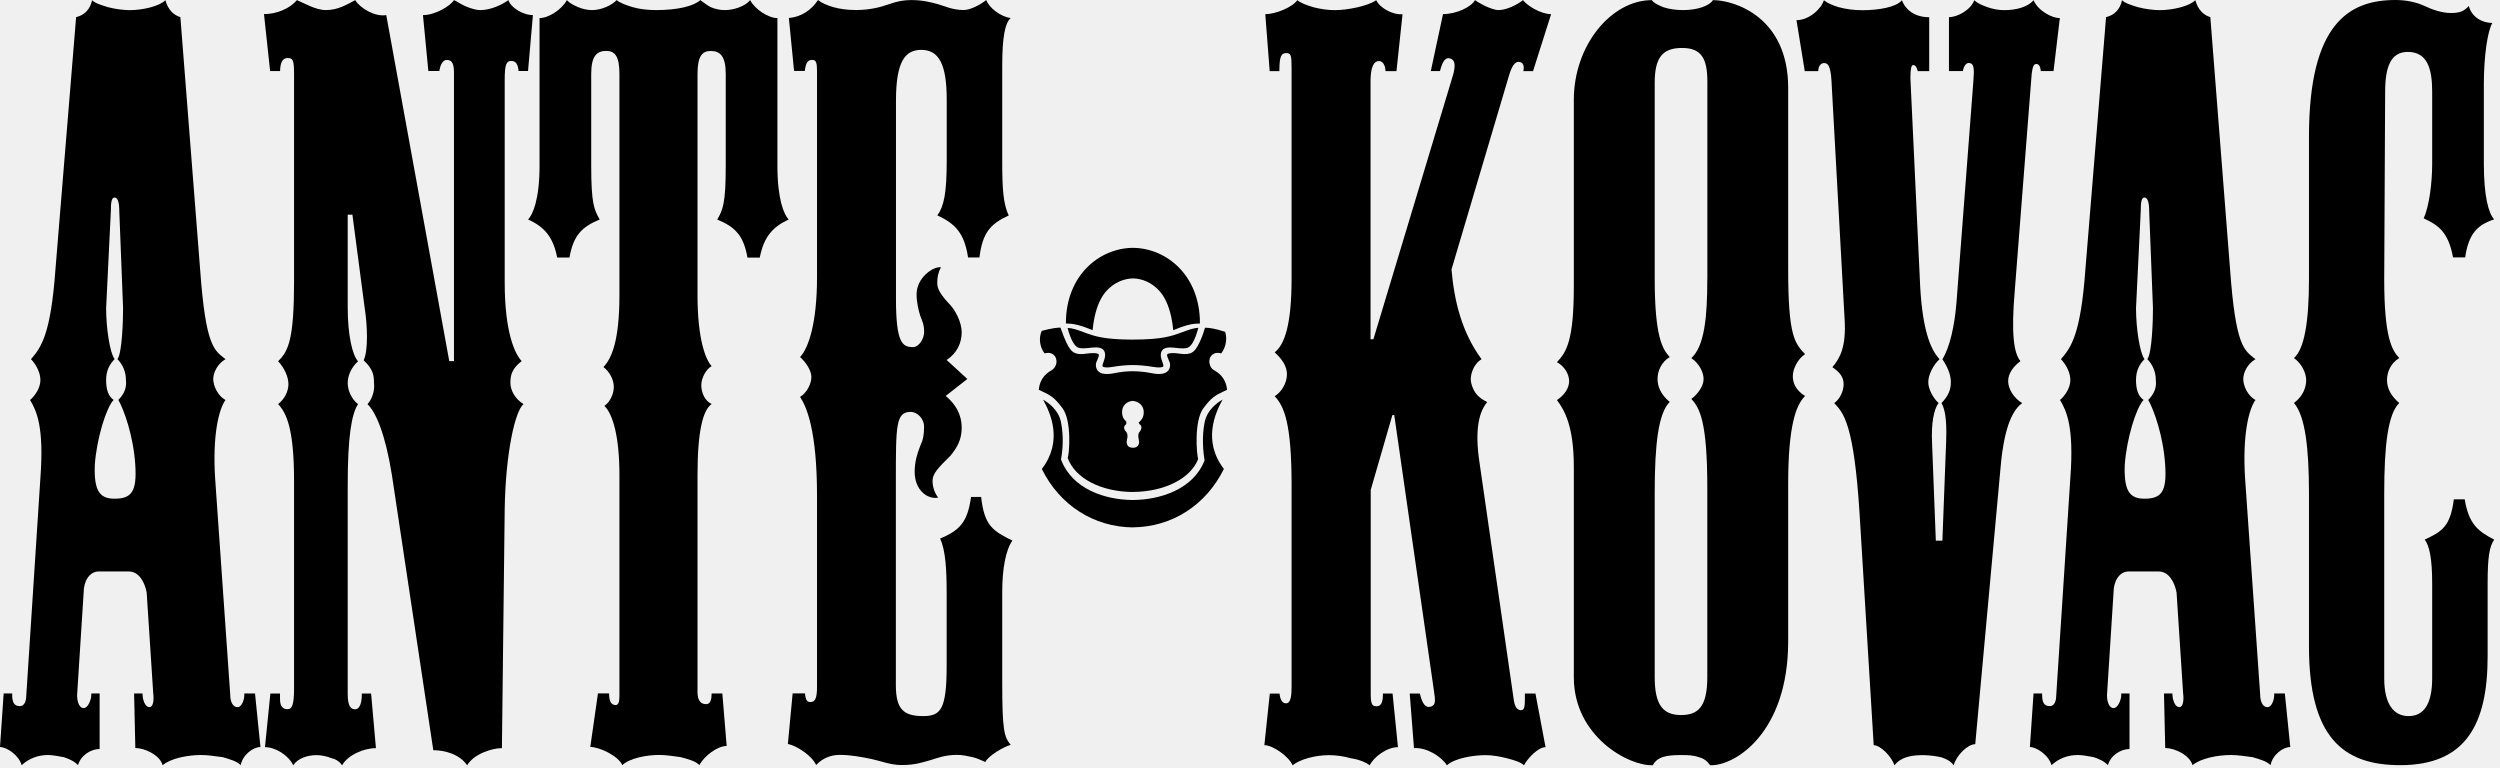
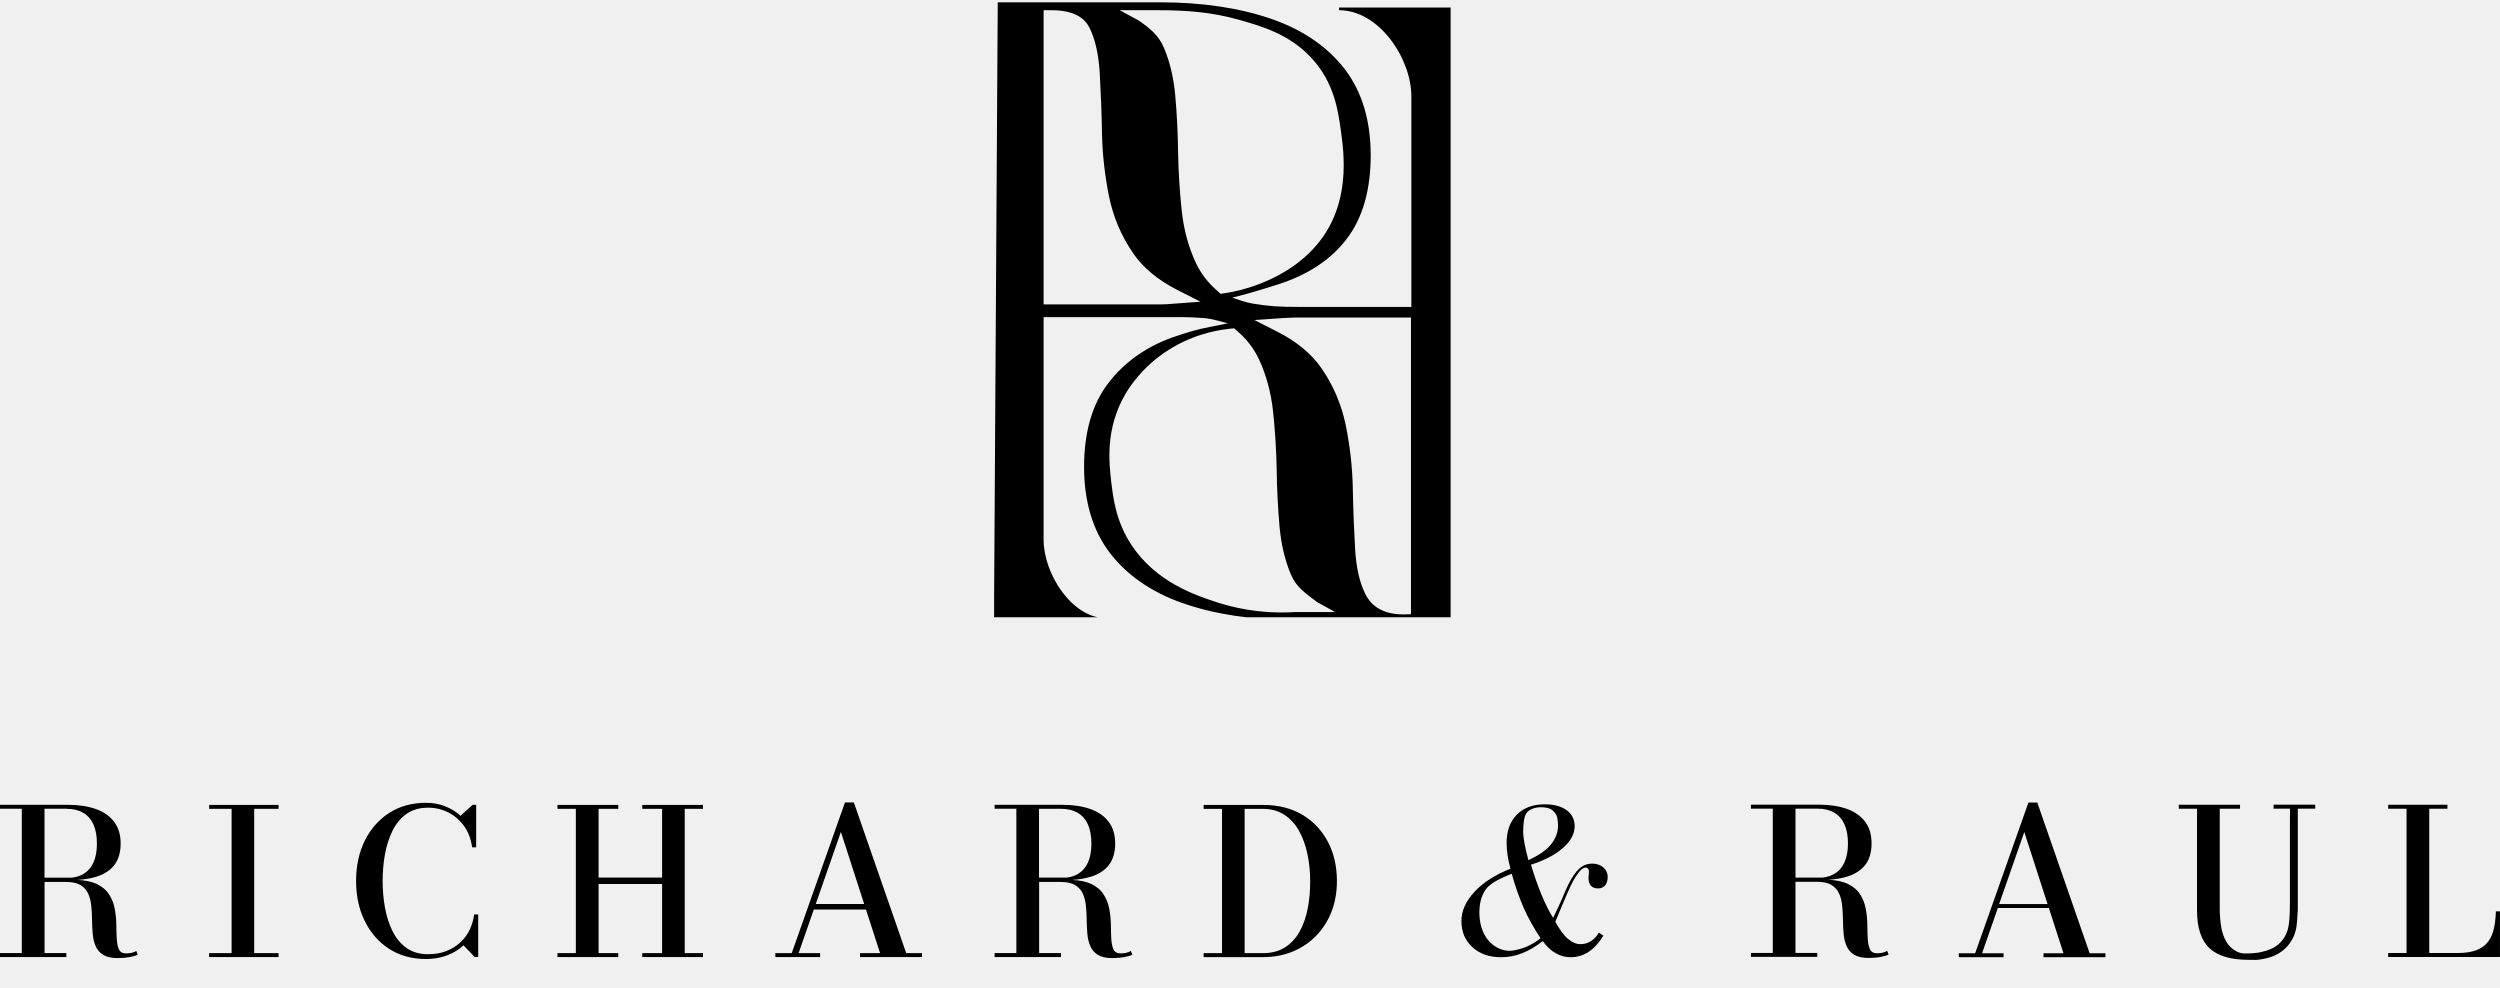
- <svg xmlns="http://www.w3.org/2000/svg" width="404" height="124" viewBox="0 0 404 124" fill="none">
-   <path d="M187.26 59.38C187.02 59.38 186.72 59.35 186.36 59.29C185.18 59.1 184.1 59 183.05 58.99C182 59 180.97 59.09 179.79 59.29C179.42 59.35 179.13 59.38 178.89 59.38C178.43 59.38 178.22 59.28 178.17 59.19C178.11 59.08 178.25 58.7 178.34 58.45C178.44 58.16 178.55 57.86 178.58 57.58C178.62 57.13 178.53 56.78 178.31 56.54C177.99 56.18 177.46 56.14 177.08 56.14C176.76 56.14 176.4 56.18 176.04 56.22L175.63 56.26C175.41 56.28 175.18 56.29 174.98 56.29C174.65 56.29 174.4 56.25 174.21 56.17C173.85 56.02 173.5 55.58 173.17 54.87C172.85 54.18 172.63 53.41 172.52 52.99C173.39 53.04 174.17 53.33 175.06 53.66C175.52 53.83 176.01 54.01 176.53 54.17C177.46 54.46 178.61 54.66 179.97 54.77C180.88 54.84 181.93 54.88 183 54.88C184.2 54.88 185.27 54.84 186.19 54.77C187.54 54.66 188.7 54.46 189.63 54.17C190.15 54.01 190.64 53.83 191.11 53.66C192.06 53.31 192.89 53 193.65 52.98C193.54 53.4 193.32 54.18 193 54.88C192.67 55.59 192.32 56.03 191.96 56.18C191.77 56.26 191.52 56.3 191.19 56.3C190.98 56.3 190.76 56.29 190.54 56.27L190.13 56.23C189.77 56.19 189.41 56.15 189.09 56.15C188.72 56.15 188.19 56.19 187.86 56.55C187.64 56.79 187.55 57.14 187.59 57.59C187.62 57.88 187.72 58.17 187.83 58.46C187.92 58.71 188.05 59.09 188 59.2C187.94 59.28 187.72 59.38 187.26 59.38Z" fill="black" />
-   <path d="M176.56 53.36C176.65 52.62 176.74 51.91 176.87 51.29C177.3 49.29 177.99 47.89 178.84 46.97C180.02 45.69 181.55 45.03 183.08 44.99C184.61 45.02 186.14 45.68 187.32 46.97C188.17 47.89 188.86 49.29 189.29 51.29C189.42 51.91 189.52 52.62 189.6 53.36C193.22 51.8 193.91 52.53 193.91 52.19C193.9 44.47 188.49 40.11 183.11 40.05H183.08H183.05C177.67 40.11 172.26 44.48 172.25 52.19C172.25 52.53 172.93 51.8 176.56 53.36Z" fill="black" />
-   <path d="M183.08 85.23C176.73 85.16 171.25 81.64 168.36 75.79C171.84 71.25 169.74 66.71 168.56 64.58C169.57 65.17 171.06 66.32 171.44 68.16C171.71 69.46 171.94 71.58 171.46 74.26C173.28 79.08 178.63 80.77 183.04 80.8C187.46 80.78 192.84 79.09 194.66 74.4C194.2 71.58 194.42 69.46 194.69 68.15C195.08 66.31 196.56 65.16 197.57 64.57C196.4 66.71 194.3 71.24 197.78 75.78C194.89 81.63 189.42 85.15 183.1 85.22H183.08V85.23Z" fill="black" />
-   <path d="M183.08 79.51C177.89 79.46 173.76 77.31 172.54 74.02C172.79 73.41 173.24 68.04 171.7 65.97C170.36 64.17 169.73 63.87 168.33 63.21L167.87 62.99C168.07 60.91 169.37 60.16 169.93 59.84C170.49 59.49 170.76 58.89 170.73 58.32C170.7 57.79 170.43 57.37 169.96 57.14C169.79 57.06 169.6 57.02 169.4 57.02C169.18 57.02 168.96 57.07 168.81 57.11C168.02 56.1 167.82 54.63 168.34 53.47C169.96 53.03 170.92 52.94 171.34 52.94C171.34 52.93 171.35 52.93 171.35 52.93C171.42 52.93 171.71 54.05 172.31 55.32C172.75 56.24 173.13 56.82 173.79 57.08C174.04 57.18 174.32 57.22 174.67 57.22C174.92 57.22 175.19 57.2 175.48 57.16C175.94 57.09 176.33 57.06 176.65 57.06C177.26 57.06 177.45 57.17 177.5 57.21C177.67 57.34 177.54 57.68 177.34 58.13C177.21 58.42 177.09 58.69 177.09 58.94C177.09 59.49 177.29 59.9 177.67 60.15C177.97 60.35 178.36 60.44 178.87 60.44C179.39 60.44 179.93 60.34 180.32 60.26C181.23 60.08 182.16 59.99 183.06 59.99C184.01 60 184.93 60.09 185.85 60.26C186.24 60.34 186.78 60.44 187.3 60.44C188.86 60.44 189.09 59.5 189.09 58.94C189.09 58.69 188.97 58.42 188.84 58.13C188.64 57.67 188.51 57.34 188.68 57.21C188.72 57.18 188.91 57.06 189.53 57.06C189.85 57.06 190.24 57.09 190.7 57.16C190.98 57.2 191.25 57.22 191.5 57.22C191.85 57.22 192.14 57.17 192.38 57.08C193.04 56.82 193.43 56.21 193.85 55.32C194.34 54.29 194.62 53.35 194.73 52.96C195.38 52.96 196.33 53.08 197.98 53.62C198.34 54.64 198.14 56.1 197.35 57.11C197.14 57.05 196.94 57.02 196.76 57.02C196.55 57.02 196.36 57.06 196.2 57.14C195.74 57.37 195.46 57.78 195.43 58.31C195.4 58.88 195.66 59.48 196.06 59.74C196.78 60.16 198.09 60.91 198.29 62.99L197.83 63.21C196.44 63.87 195.8 64.17 194.47 65.97C192.93 68.03 193.38 73.41 193.62 74.19C192.4 77.3 188.27 79.45 183.11 79.5H183.08V79.51ZM183.02 64.78C181.98 64.89 181.3 65.63 181.33 66.63C181.35 67.52 181.7 67.84 182.01 68.12V68.53C181.84 68.67 181.42 69.01 181.82 69.58C182.09 69.89 182.16 69.98 182.2 70.36C182.22 70.55 182.18 70.76 182.14 70.95C182.08 71.21 182.03 71.47 182.11 71.73C182.2 72.01 182.36 72.3 182.93 72.35H183.22C183.79 72.29 183.95 72 184.04 71.73C184.12 71.47 184.06 71.21 184.01 70.96C183.97 70.76 183.93 70.56 183.95 70.36C183.99 69.98 184.06 69.89 184.18 69.77C184.73 69.02 184.31 68.68 184.18 68.57L184 68.31C184.45 67.86 184.8 67.54 184.83 66.64C184.85 65.65 184.13 64.89 183.08 64.79H183.05L183.02 64.78Z" fill="black" />
-   <path d="M125.63 26.77V2.92C124.11 2.92 121.98 1.47 121.22 0.02C120.46 0.99 118.64 1.63 117.12 1.63C116.36 1.63 115.6 1.47 114.84 1.15C114.23 0.83 113.63 0.34 113.17 0.02C112.11 0.99 109.52 1.63 106.03 1.63C104.66 1.63 103.3 1.47 102.23 1.15C101.17 0.83 100.25 0.5 99.65 0.02C98.89 0.83 97.22 1.63 95.7 1.63C94.94 1.63 94.18 1.47 93.42 1.15C92.66 0.83 92.05 0.5 91.6 0.02C90.84 1.47 88.71 2.92 87.19 2.92V26.77C87.19 32.25 86.1 34.67 85.34 35.47C88.05 36.69 89.41 38.38 90.04 41.62H92.03C92.66 37.99 94.07 36.65 96.91 35.47C96 33.86 95.54 32.89 95.54 26.77V11.94C95.54 9.04 96.45 8.23 97.97 8.23C99.34 8.23 100.1 9.04 100.1 11.94V47.72C100.1 54.97 98.88 57.87 97.52 59.32C98.58 60.13 99.19 61.41 99.19 62.54C99.19 63.67 98.58 64.96 97.67 65.6C99.04 66.89 100.1 70.6 100.1 76.72V112.17C100.1 112.98 100.1 113.94 99.49 113.94C98.88 113.94 98.43 113.46 98.43 112.17V112.05H96.63L95.39 120.71C96.91 120.71 99.95 122.19 100.56 123.64C101.78 122.51 104.51 122 106.49 122C107.55 122 108.92 122.19 109.98 122.35C111.2 122.67 112.41 122.99 113.02 123.64C113.78 122.19 115.91 120.55 117.43 120.55L116.73 112.06H115C114.99 113.01 114.84 113.79 114.09 113.79C113.33 113.79 112.72 113.31 112.72 111.86V76.73C112.72 69.48 113.63 66.25 115 65.29C113.94 64.81 113.33 63.52 113.33 62.23C113.33 61.1 114.09 59.65 115 59.17C114.09 58.2 112.72 54.98 112.72 47.73V11.95C112.72 9.05 113.48 8.24 114.85 8.24C116.37 8.24 117.28 9.05 117.28 11.95V26.78C117.28 32.9 116.82 33.87 115.91 35.48C118.75 36.66 120.16 38 120.79 41.63H122.78C123.41 38.39 124.76 36.7 127.45 35.48C126.69 34.66 125.63 32.25 125.63 26.77Z" fill="black" />
-   <path d="M39.48 112.06V112.34C39.48 113.15 39.02 114.28 38.41 114.28C37.65 114.28 37.2 113.47 37.2 112.18L34.77 77.37C34.31 70.28 35.38 66.09 36.44 64.64C35.23 64 34.46 62.38 34.46 61.26C34.46 60.29 35.07 58.84 36.44 58.04C34.62 56.59 33.25 56.11 32.34 43.54L29.15 2.77C28.09 2.45 27.18 1.64 26.72 0.03C25.81 1 23.07 1.64 20.95 1.64C20.04 1.64 18.67 1.48 17.46 1.16C16.4 0.84 15.33 0.51 14.88 0.03C14.58 1.48 13.67 2.45 12.3 2.77L8.96 43.54C8.2 54.01 6.68 56.11 5.01 58.04C5.92 59.01 6.53 60.3 6.53 61.42C6.53 62.71 5.62 64 4.86 64.64C5.92 66.41 7.14 68.99 6.53 77.21L4.25 112.34C4.25 112.99 4.1 114.11 3.19 114.11C2.28 114.11 1.97 113.47 1.97 112.34V112.06H0.59L0 120.72C1.06 120.72 3.04 122.01 3.5 123.65C4.72 122.52 6.23 122.01 7.75 122.01C8.51 122.01 9.42 122.2 10.33 122.36C11.24 122.68 12 123 12.61 123.65C13.07 122.01 14.74 121.04 16.1 121.04V112.06H14.76L14.73 112.66C14.58 113.46 14.12 114.43 13.52 114.43C12.91 114.43 12.46 113.63 12.46 112.33L13.52 95.73C13.52 93.96 14.43 92.35 15.95 92.35H20.81C22.48 92.35 23.39 94.12 23.7 95.73L24.76 112.01C24.91 113.14 24.76 114.27 24.15 114.27C23.54 114.27 23.24 113.46 23.09 112.82L23.02 112.06H21.67L21.87 120.88C23.39 120.88 25.82 122.01 26.28 123.65C27.65 122.52 30.38 122.01 32.51 122.01C33.57 122.01 34.79 122.2 36.01 122.36C37.07 122.68 38.29 123 38.9 123.65C39.2 122.01 40.87 120.72 42.09 120.72L41.21 112.06H39.48ZM18.51 80.59C16.08 80.59 15.17 79.3 15.32 75.11C15.62 70.92 17.14 65.92 18.36 64.63C17.45 63.99 17.15 62.86 17.15 61.41C17.15 59.8 17.76 58.83 18.52 58.03C17.76 57.06 17.15 53.03 17.15 49.81L17.91 34.18C17.91 32.57 18.06 31.92 18.52 31.92C18.98 31.92 19.28 32.56 19.28 34.18L19.89 49.81C19.89 51.74 19.74 57.06 18.98 58.03C19.89 59 20.35 60.13 20.35 61.41C20.5 62.7 20.05 63.67 19.13 64.63C20.04 66.24 21.56 70.43 21.86 75.11C22.15 79.47 21.24 80.59 18.51 80.59Z" fill="black" />
-   <path d="M82.48 61.9C82.48 60.77 82.63 59.64 84.3 58.35C83.24 57.22 81.56 53.84 81.56 45.62V12.91C81.56 10.33 81.86 9.85 82.62 9.85C83.29 9.85 83.7 10.28 83.8 11.47H85.33L86.12 2.44C84.45 2.44 82.47 1.15 82.17 0.02C81.26 0.66 79.44 1.63 77.61 1.63C76.85 1.63 75.94 1.31 75.18 0.99C74.42 0.67 73.81 0.18 73.36 0.02C72.75 0.99 70.32 2.44 68.35 2.44L69.22 11.47H71C71.19 10.14 71.77 9.69 72.14 9.69C72.75 9.69 73.36 9.85 73.36 11.63V58.36H72.6L62.42 2.44C60.6 2.76 58.17 1.31 57.4 0.02C56.18 0.66 54.67 1.63 52.69 1.63C51.78 1.63 50.87 1.31 50.11 0.99C49.35 0.67 48.74 0.35 47.98 0.02C46.92 1.31 44.79 2.28 42.66 2.28L43.65 11.48H45.26C45.29 10 45.73 9.38 46.46 9.38C47.37 9.38 47.52 9.7 47.52 12.12V45.48C47.52 54.83 46.61 56.76 44.94 58.37C46 59.5 46.61 60.95 46.61 62.08C46.61 63.21 46 64.5 44.94 65.3C46.31 66.75 47.52 69.33 47.52 77.71V111.23C47.52 113.81 47.22 114.61 46.46 114.61C45.85 114.61 45.25 114.29 45.25 113V112.08H43.69L42.82 120.74C44.49 120.74 46.62 122.03 47.38 123.67C48.14 122.54 49.66 122.03 51.18 122.03C51.94 122.03 52.85 122.22 53.61 122.54C54.37 122.7 54.98 123.19 55.28 123.67C56.19 122.03 58.77 120.9 60.75 120.9L59.97 112.08H58.47V112.2C58.47 114.13 57.86 114.62 57.41 114.62C56.8 114.62 56.19 114.3 56.19 112.2V78.36C56.19 70.62 56.8 66.92 57.86 65.31C56.8 64.51 56.19 63.05 56.19 61.93C56.19 60.64 56.8 59.35 57.86 58.38C56.95 57.41 56.19 54.19 56.19 49.68V34.69H56.95L58.92 49.68C59.38 52.58 59.53 56.61 58.77 58.22C60.29 59.67 60.44 60.64 60.44 61.93C60.59 63.06 60.14 64.51 59.38 65.31C60.75 66.6 62.27 70.15 63.33 76.75L70.02 121.23C71.84 121.23 74.27 121.87 75.49 123.67C76.55 121.87 79.44 120.9 81.11 120.9L81.56 82.22C81.71 73.19 83.23 66.43 84.6 65.3C83.23 64.48 82.48 63.03 82.48 61.9Z" fill="black" />
-   <path d="M163.61 87.36C160.46 85.81 159.06 84.96 158.55 80.3H156.92C156.34 84.62 154.89 85.75 151.92 87.04C152.83 88.97 152.98 92.2 152.98 95.9V107.5C152.98 114.59 152.07 115.72 149.18 115.72C145.99 115.72 144.77 114.59 144.77 110.72V77.68C144.77 68.66 144.77 66.56 147.2 66.56C148.11 66.56 149.33 67.53 149.33 68.98C149.33 70.27 149.18 71.07 148.72 72.04C148.26 73.17 147.81 74.62 147.81 76.23C147.81 79.13 149.79 80.74 151.61 80.42C151 79.61 150.7 78.65 150.7 77.68C150.7 76.55 151.61 75.59 153.59 73.65C154.65 72.36 155.41 71.07 155.41 69.14C155.41 66.88 154.35 65.27 152.83 63.98L156.32 61.24L152.98 58.18C154.65 57.05 155.41 55.44 155.41 53.67C155.41 52.06 154.35 50.13 153.59 49.32C152.07 47.71 151.46 46.74 151.46 45.77C151.46 44.8 151.61 44 152.07 43.19C150.7 43.03 148.12 44.96 148.12 47.54C148.12 48.83 148.42 50.12 148.73 51.09C149.03 51.9 149.34 52.38 149.34 53.67C149.34 54.64 148.58 56.09 147.52 56.09C145.85 56.09 144.79 55.45 144.79 48.35V16.28C144.79 9.83 146.31 8.06 148.89 8.06C151.78 8.06 152.99 10.48 152.99 16.12V25.95C152.99 31.27 152.53 33.36 151.47 34.81C154.44 36.16 155.85 37.75 156.44 41.61H158.28C158.76 37.64 160.02 36.18 163.02 34.81C162.11 33.04 161.96 30.3 161.96 26.11V10.64C161.96 5.97 162.42 3.71 163.33 2.91C161.81 2.75 159.84 1.3 159.38 0.01C158.32 0.82 156.8 1.62 155.73 1.62C153.91 1.62 152.69 0.98 151.48 0.65C150.27 0.33 149.05 0.01 147.23 0.01C146.17 0.01 145.1 0.17 143.74 0.65C142.37 1.13 140.7 1.62 138.27 1.62C137.05 1.62 135.69 1.46 134.62 1.14C133.56 0.82 132.8 0.49 132.19 0.01C131.13 1.62 129.46 2.75 127.48 2.91L128.32 11.46H130.06V11.45C130.21 10.16 130.51 9.68 131.27 9.68C131.88 9.68 132.03 10.16 132.03 11.45V44.81C132.03 52.22 130.66 56.25 129.29 57.7C130.36 58.67 131.12 59.96 131.12 60.92C131.12 62.05 130.36 63.5 129.29 64.14C130.36 65.75 132.03 69.62 132.03 80.09V111.03C132.03 112.8 131.73 113.45 130.97 113.45C130.39 113.45 130.17 113.07 130.09 112.05H128.09L127.32 120.22C128.84 120.54 131.27 122.18 131.88 123.63C132.94 122.5 134.31 121.99 135.68 121.99C137.5 121.99 139.33 122.34 140.85 122.66C142.37 122.98 143.89 123.63 145.71 123.63C147.99 123.63 149.2 123.15 150.42 122.82C151.48 122.5 152.7 121.99 154.67 121.99C155.58 121.99 156.34 122.18 157.1 122.34C157.86 122.5 158.47 122.82 159.23 123.14C159.68 122.17 162.12 120.7 163.33 120.37C162.27 119.08 161.96 118.11 161.96 110.22V95.88C161.94 91.87 162.55 88.81 163.61 87.36Z" fill="black" />
-   <path d="M367.51 112.06V112.34C367.51 113.15 367.06 114.28 366.45 114.28C365.69 114.28 365.24 113.47 365.24 112.18L362.81 77.37C362.35 70.28 363.42 66.09 364.48 64.64C363.27 64 362.51 62.38 362.51 61.26C362.51 60.29 363.12 58.84 364.48 58.04C362.66 56.59 361.29 56.11 360.38 43.54L357.19 2.77C356.13 2.45 355.22 1.64 354.76 0.03C353.85 1 351.11 1.64 348.99 1.64C348.08 1.64 346.71 1.48 345.5 1.16C344.44 0.84 343.37 0.51 342.92 0.03C342.62 1.48 341.71 2.45 340.34 2.77L337 43.54C336.24 54.01 334.72 56.11 333.05 58.04C333.96 59.01 334.57 60.3 334.57 61.42C334.57 62.71 333.66 64 332.9 64.64C333.96 66.41 335.18 68.99 334.57 77.21L332.29 112.34C332.29 112.99 332.14 114.11 331.23 114.11C330.32 114.11 330.01 113.47 330.01 112.34V112.06H328.62L328.03 120.72C329.09 120.72 331.07 122.01 331.52 123.65C332.74 122.52 334.25 122.01 335.78 122.01C336.54 122.01 337.45 122.2 338.36 122.36C339.27 122.68 340.03 123 340.64 123.65C341.1 122.01 342.77 121.04 344.13 121.04V112.06H342.8L342.77 112.66C342.62 113.46 342.16 114.43 341.55 114.43C340.94 114.43 340.49 113.63 340.49 112.33L341.55 95.73C341.55 93.96 342.46 92.35 343.98 92.35H348.84C350.51 92.35 351.42 94.12 351.73 95.73L352.79 112.01C352.94 113.14 352.79 114.27 352.18 114.27C351.57 114.27 351.27 113.46 351.12 112.82L351.05 112.06H349.7L349.9 120.88C351.42 120.88 353.85 122.01 354.31 123.65C355.68 122.52 358.41 122.01 360.54 122.01C361.6 122.01 362.82 122.2 364.03 122.36C365.09 122.68 366.31 123 366.92 123.65C367.22 122.01 368.9 120.72 370.11 120.72L369.23 112.06H367.51ZM346.55 80.59C344.12 80.59 343.21 79.3 343.36 75.11C343.66 70.92 345.18 65.92 346.4 64.63C345.49 63.99 345.18 62.86 345.18 61.41C345.18 59.8 345.79 58.83 346.55 58.03C345.79 57.06 345.18 53.03 345.18 49.81L345.94 34.18C345.94 32.57 346.09 31.92 346.55 31.92C347 31.92 347.31 32.56 347.31 34.18L347.92 49.81C347.92 51.74 347.77 57.06 347.01 58.03C347.92 59 348.38 60.13 348.38 61.41C348.53 62.7 348.08 63.67 347.16 64.63C348.07 66.24 349.59 70.43 349.89 75.11C350.19 79.47 349.28 80.59 346.55 80.59Z" fill="black" />
-   <path d="M398.3 80.69H396.54C395.98 85.12 394.59 85.91 391.83 87.2C392.59 88.17 393.04 90.26 393.04 94.29V109.6C393.04 113.79 391.67 115.72 389.24 115.72C386.81 115.72 385.29 113.79 385.29 109.6V79.79C385.29 71.89 385.9 66.9 387.72 65.12C386.35 63.99 385.74 62.7 385.74 61.41C385.74 60.12 386.35 58.67 387.72 57.86C386.51 56.57 385.29 54.48 385.29 45.13L385.44 14.83C385.44 10.8 386.35 8.39 389.09 8.39C392.28 8.39 393.04 11.13 393.04 14.83V26.43C393.04 29.49 392.59 33.2 391.67 35.29C394 36.35 395.67 37.5 396.41 41.6H398.37C398.92 37.85 400.27 36.36 403.06 35.45C402.15 34.48 401.39 31.74 401.39 26.43V13.54C401.39 9.03 402 5 402.76 3.71C401.09 3.71 399.42 2.74 398.96 0.97C398.2 1.78 397.59 2.1 396.07 2.1C394.7 2.1 393.18 1.62 391.82 0.97C390.45 0.33 388.78 0 387.11 0C379.67 0 373.13 3.71 373.13 22.08V45.13C373.13 52.06 372.37 56.41 370.7 57.86C372.07 58.83 372.68 60.44 372.68 61.41C372.68 62.54 372.22 63.99 370.7 65.12C372.52 67.22 373.13 72.37 373.13 79.79V104.45C373.13 119.11 378.6 123.65 387.87 123.65C398.51 123.65 402 117.02 402 106.06V94.29C402 89.94 402.3 88.33 403.06 87.2C400.4 85.84 398.94 84.63 398.3 80.69Z" fill="black" />
-   <path d="M291.7 57.23C290.03 55.46 288.97 54.33 288.97 43.53V14.2C288.97 2.76 280.31 0.02 276.81 0.02C276.2 0.99 274.23 1.63 271.95 1.63C270.89 1.63 269.67 1.47 268.76 1.15C268 0.83 267.24 0.5 266.94 0.02C260.41 0.02 254.33 7.27 254.33 16.14V46.28C254.33 55.14 253.11 56.91 251.6 58.53C252.81 59.17 253.57 60.46 253.57 61.59C253.57 62.72 252.81 63.85 251.6 64.65C252.81 66.26 254.33 68.84 254.33 75.45V109.45C254.33 118.96 263.14 123.82 267.09 123.66C267.85 122.21 269.52 122.02 271.65 122.02C272.71 122.02 273.62 122.02 274.54 122.37C275.3 122.53 275.91 123.01 276.36 123.66C280.31 123.82 288.97 118.48 288.97 103.65V78.18C288.97 68.99 290.19 65.45 291.7 64C290.18 63.03 289.72 61.91 289.72 60.78C289.72 59.64 290.48 58.03 291.7 57.23ZM275.9 45.14C275.9 51.26 275.44 55.94 273.32 57.87C274.54 58.68 275.3 60.13 275.3 61.25C275.3 62.38 274.39 63.67 273.32 64.47C274.69 65.92 275.9 68.18 275.9 78.81V109.43C275.9 114.27 274.38 115.55 271.65 115.55C268.76 115.55 267.4 113.94 267.4 109.43V79.62C267.4 71.72 268.01 66.73 269.83 64.96C268.46 63.83 267.86 62.54 267.86 61.25C267.86 59.96 268.47 58.51 269.83 57.7C268.62 56.41 267.4 54.32 267.4 44.97V13.39C267.4 9.36 268.62 7.75 271.81 7.75C275 7.75 275.91 9.52 275.91 13.23V45.14H275.9Z" fill="black" />
-   <path d="M324.52 61.58C324.52 60.29 325.43 59.16 326.5 58.36C325.44 57.07 324.98 54.01 325.59 46.92L328.32 11.95C328.47 10.82 328.62 10.34 329.08 10.34C329.46 10.34 329.73 10.71 329.8 11.48H331.85L332.87 2.93C331.65 2.93 329.38 1.8 328.62 0.03C327.71 1.16 325.73 1.64 323.91 1.64C323 1.64 322.09 1.48 321.18 1.16C320.27 0.84 319.51 0.51 319.05 0.03C318.44 1.64 316.32 2.77 314.95 2.77V11.48H317.19C317.4 10.55 317.76 10.18 318.14 10.18C319.05 10.18 319.05 11.15 318.9 13.08L316.17 48.86C315.87 52.57 315.11 56.11 313.89 58.05C314.65 59.18 315.26 60.47 315.26 61.76C315.26 63.05 314.81 64.02 313.74 65.14C314.2 65.94 314.65 67.4 314.5 71.26L313.89 87.37H312.83L312.22 71.58C312.07 68.36 312.52 66.1 313.28 65.13C312.37 64.32 311.61 62.87 311.61 61.75C311.61 60.62 312.37 59.01 313.43 58.04C311.91 56.43 310.54 53.04 310.24 44.99L308.72 12.6C308.72 11.15 308.87 10.51 309.17 10.51C309.49 10.51 309.73 10.78 309.91 11.49H311.76V2.78C309.48 2.78 307.96 1.65 307.35 0.04C306.44 1.17 303.55 1.65 300.97 1.65C299.6 1.65 298.39 1.49 297.17 1.17C296.11 0.85 295.34 0.52 294.74 0.04C294.29 1.49 292.31 3.26 290.31 3.26L291.65 11.49H293.83V11.48C293.83 10.67 294.29 10.19 294.74 10.19C295.35 10.19 295.8 10.51 295.96 12.93L298.08 51.44C298.39 56.11 297.32 57.89 296.11 59.34C297.32 60.15 297.93 60.95 297.93 62.08C297.93 63.21 297.32 64.5 296.41 65.14C297.93 66.75 299.6 68.52 300.51 83.03L302.79 120.42C303.85 120.42 305.68 122.22 306.13 123.67C307.04 122.54 308.41 122.03 310.69 122.03C311.91 122.03 312.97 122.22 313.73 122.38C314.64 122.7 315.25 123.02 315.71 123.67C316.17 122.03 317.99 120.26 319.2 120.26L323.3 75.46C323.91 68.53 325.43 66.11 326.79 65.15C325.43 64.32 324.52 62.87 324.52 61.58Z" fill="black" />
-   <path d="M246.11 0.02C245.35 0.66 243.53 1.63 242.16 1.63C241.55 1.63 240.79 1.31 240.03 0.99C239.42 0.67 238.81 0.35 238.36 0.02C237.75 1.15 235.32 2.28 233.19 2.28L231.22 11.48H232.7L232.89 10.83C233.34 9.38 233.95 9.22 234.56 9.54C235.17 9.86 235.17 10.67 234.86 11.96L221.94 54.83H221.48V13.09C221.48 11 221.94 9.87 222.85 9.87C223.43 9.87 223.85 10.47 223.9 11.49H225.67L226.65 2.29C225.13 2.45 223 1.32 222.4 0.03C221.03 1 217.69 1.64 215.71 1.64C214.65 1.64 213.43 1.48 212.22 1.16C211.16 0.84 210.24 0.51 209.64 0.03C208.88 1.16 206.15 2.29 204.47 2.29L205.18 11.49H206.75V11.32C206.75 9.06 207.09 8.58 207.85 8.58C208.61 8.58 208.72 8.9 208.72 11V45C208.72 52.25 207.66 55.64 205.99 56.93C207.2 58.06 207.97 59.19 207.97 60.48C207.97 61.93 207.06 63.38 205.99 64.03C207.51 65.64 208.72 68.38 208.72 78.37V110.92C208.72 112.53 208.57 113.66 207.81 113.66C207.27 113.66 206.87 113.12 206.78 112.09H205.2L204.32 120.42C205.69 120.42 208.27 122.22 208.88 123.67C210.09 122.7 212.53 122.03 214.81 122.03C215.87 122.03 217.24 122.22 218.31 122.54C219.52 122.7 220.74 123.19 221.35 123.67C221.96 122.38 224.08 120.74 225.91 120.74L225.04 112.08H223.48V112.2C223.48 113.81 223.02 114.13 222.42 114.13C221.66 114.13 221.51 113.65 221.51 112.04V79.16L225.01 67.07H225.31L231.69 111.39C231.99 113.32 231.99 113.81 231.39 114.13C230.63 114.45 230.02 114.13 229.56 112.52L229.46 112.08H227.81L228.5 120.9C230.47 120.74 232.91 122.21 233.82 123.67C235.03 122.54 238.07 122.03 240.05 122.03C241.11 122.03 242.33 122.22 243.54 122.54C244.76 122.86 245.82 123.19 246.27 123.67C246.88 122.54 248.55 120.74 249.76 120.74L248.13 112.08H246.42V113.16C246.42 114.29 246.27 114.77 245.81 114.77C245.2 114.77 244.75 114.29 244.59 112.84L239.12 74.97C238.21 69.17 239.12 66.43 240.33 64.98C239.12 64.34 238.2 63.69 237.75 61.92C237.45 60.79 238.05 58.86 239.42 58.05C236.23 53.7 235.01 48.7 234.56 43.55L243.83 12.29C244.44 10.19 245.05 9.87 245.65 10.03C246.18 10.17 246.34 10.71 246.17 11.49H247.74L250.66 2.29C249 2.27 246.87 0.98 246.11 0.02Z" fill="black" />
+ <svg xmlns="http://www.w3.org/2000/svg" width="81" height="32" viewBox="0 0 81 32" fill="none">
+   <path d="M4.272 30.87C4.217 30.884 4.154 30.89 4.084 30.89C3.973 30.89 3.896 30.847 3.855 30.762C3.815 30.677 3.791 30.562 3.783 30.419C3.775 30.276 3.77 30.122 3.769 29.953C3.767 29.784 3.749 29.615 3.717 29.445C3.685 29.274 3.624 29.118 3.532 28.977C3.441 28.834 3.302 28.72 3.119 28.634C2.965 28.562 2.759 28.522 2.513 28.51C2.744 28.494 2.952 28.459 3.13 28.403C3.383 28.322 3.576 28.195 3.709 28.02C3.841 27.845 3.909 27.615 3.909 27.33C3.909 27.045 3.838 26.811 3.696 26.624C3.555 26.439 3.357 26.301 3.101 26.211C2.846 26.121 2.548 26.076 2.209 26.076H0V26.204H0.706V30.879H0V31.008H2.15V30.879H1.444V28.575H2.14C2.341 28.575 2.498 28.61 2.613 28.679C2.727 28.75 2.809 28.843 2.86 28.961C2.912 29.078 2.944 29.21 2.958 29.356C2.973 29.503 2.981 29.654 2.982 29.81C2.984 29.966 2.992 30.117 3.005 30.263C3.018 30.41 3.05 30.542 3.101 30.659C3.153 30.776 3.235 30.87 3.347 30.939C3.46 31.008 3.616 31.042 3.815 31.042C3.962 31.042 4.093 31.03 4.209 31.008C4.325 30.987 4.41 30.961 4.462 30.932L4.415 30.812C4.376 30.837 4.327 30.855 4.272 30.87ZM2.162 26.206C2.373 26.206 2.552 26.249 2.696 26.335C2.843 26.42 2.952 26.547 3.027 26.712C3.103 26.878 3.14 27.086 3.14 27.33C3.14 27.576 3.103 27.78 3.027 27.946C2.952 28.112 2.841 28.235 2.696 28.321C2.59 28.382 2.468 28.42 2.328 28.436H1.442V26.204H2.162V26.206Z" fill="black" />
+   <path d="M6.777 26.206H7.504V30.881H6.777V31.009H9.025V30.881H8.236V26.206H9.025V26.079H6.777V26.206Z" fill="black" />
+   <path d="M15.213 30.135C15.135 30.291 15.034 30.426 14.905 30.543C14.777 30.66 14.627 30.752 14.454 30.818C14.28 30.884 14.085 30.916 13.868 30.916C13.595 30.916 13.364 30.85 13.175 30.717C12.987 30.583 12.836 30.405 12.722 30.178C12.608 29.951 12.526 29.695 12.474 29.414C12.423 29.131 12.397 28.842 12.397 28.543C12.397 28.245 12.423 27.954 12.474 27.671C12.526 27.388 12.61 27.134 12.722 26.907C12.835 26.68 12.987 26.5 13.175 26.368C13.364 26.236 13.595 26.169 13.868 26.169C14.105 26.169 14.327 26.222 14.531 26.326C14.735 26.431 14.905 26.581 15.042 26.773C15.179 26.966 15.262 27.193 15.296 27.454H15.428V26.076H15.314L14.92 26.431C14.775 26.297 14.608 26.195 14.415 26.121C14.222 26.047 14.02 26.011 13.806 26.011C13.348 26.011 12.949 26.121 12.61 26.339C12.27 26.558 12.007 26.859 11.819 27.238C11.632 27.618 11.537 28.054 11.537 28.541C11.537 29.028 11.63 29.461 11.819 29.843C12.007 30.225 12.269 30.525 12.61 30.744C12.949 30.963 13.348 31.072 13.806 31.072C14.053 31.072 14.28 31.032 14.487 30.953C14.695 30.874 14.872 30.765 15.018 30.628L15.38 31.006H15.494V29.628H15.362C15.338 29.811 15.29 29.979 15.213 30.135Z" fill="black" />
+   <path d="M20.81 26.206H21.452V28.433H19.394V26.206H20.032V26.079H18.062V26.206H18.657V30.881H18.062V31.009H20.032V30.881H19.394V28.642H21.452V30.881H20.81V31.009H22.776V30.881H22.185V26.206H22.776V26.079H20.81V26.206Z" fill="black" />
+   <path d="M27.665 26H27.377L25.652 30.881H25.121V31.009H26.571V30.881H25.875L26.367 29.47H28.058L28.514 30.881H27.866V31.009H29.874V30.881H29.361L27.665 26ZM26.43 29.289L27.245 26.954L27.999 29.289H26.43Z" fill="black" />
+   <path d="M66.008 26.002H65.721L63.995 30.886H63.465V31.014H64.915V30.886H64.219L64.73 29.419H66.383L66.857 30.886H66.209V31.014H68.217V30.886H67.705L66.008 26.002ZM64.772 29.292L65.587 26.957L66.341 29.292H64.772Z" fill="black" />
+   <path d="M36.493 30.87C36.439 30.884 36.376 30.89 36.307 30.89C36.194 30.89 36.119 30.847 36.078 30.762C36.038 30.677 36.014 30.562 36.006 30.419C35.998 30.276 35.993 30.122 35.992 29.953C35.99 29.784 35.972 29.615 35.94 29.445C35.908 29.274 35.847 29.118 35.755 28.977C35.664 28.834 35.527 28.72 35.344 28.634C35.189 28.562 34.985 28.522 34.738 28.51C34.969 28.494 35.175 28.459 35.353 28.403C35.606 28.322 35.799 28.195 35.932 28.02C36.064 27.845 36.132 27.615 36.132 27.33C36.132 27.045 36.061 26.811 35.919 26.624C35.778 26.439 35.58 26.301 35.324 26.211C35.069 26.121 34.771 26.076 34.432 26.076H32.225V26.204H32.93V30.879H32.225V31.008H34.374V30.879H33.668V28.575H34.365C34.566 28.575 34.723 28.61 34.837 28.679C34.951 28.748 35.033 28.843 35.087 28.961C35.138 29.078 35.17 29.21 35.184 29.356C35.199 29.503 35.207 29.654 35.209 29.81C35.21 29.966 35.218 30.117 35.231 30.263C35.244 30.41 35.276 30.542 35.328 30.659C35.379 30.776 35.461 30.87 35.574 30.939C35.686 31.008 35.842 31.042 36.041 31.042C36.188 31.042 36.32 31.03 36.435 31.008C36.551 30.987 36.636 30.961 36.688 30.932L36.641 30.812C36.598 30.837 36.548 30.855 36.493 30.87ZM34.384 26.206C34.594 26.206 34.771 26.249 34.918 26.335C35.064 26.42 35.173 26.547 35.249 26.712C35.324 26.878 35.361 27.086 35.361 27.33C35.361 27.576 35.324 27.78 35.249 27.946C35.173 28.112 35.062 28.235 34.918 28.321C34.815 28.38 34.697 28.417 34.564 28.435H33.664V26.206H34.384Z" fill="black" />
+   <path d="M42.197 26.399C41.839 26.185 41.411 26.079 40.914 26.079H38.998V26.207H39.593V30.882H38.998V31.011H40.914C41.271 31.011 41.598 30.95 41.89 30.828C42.183 30.705 42.437 30.533 42.651 30.311C42.865 30.089 43.029 29.829 43.145 29.528C43.26 29.227 43.316 28.901 43.316 28.546C43.316 28.073 43.22 27.65 43.026 27.278C42.831 26.907 42.556 26.613 42.197 26.399ZM42.373 29.422C42.32 29.702 42.233 29.953 42.114 30.171C41.995 30.39 41.836 30.564 41.64 30.691C41.444 30.818 41.201 30.882 40.911 30.882H40.326V26.207H40.911C41.186 26.207 41.419 26.272 41.614 26.399C41.807 26.526 41.966 26.699 42.088 26.918C42.21 27.137 42.302 27.388 42.36 27.668C42.419 27.947 42.45 28.24 42.45 28.546C42.452 28.848 42.426 29.141 42.373 29.422Z" fill="black" />
+   <path d="M61.004 30.865C60.949 30.879 60.887 30.886 60.816 30.886C60.705 30.886 60.628 30.842 60.587 30.757C60.547 30.672 60.523 30.558 60.515 30.415C60.507 30.271 60.502 30.117 60.501 29.948C60.499 29.779 60.481 29.61 60.449 29.44C60.417 29.269 60.356 29.113 60.264 28.972C60.173 28.829 60.035 28.715 59.851 28.629C59.695 28.557 59.491 28.517 59.243 28.506C59.475 28.489 59.682 28.454 59.861 28.398C60.113 28.317 60.306 28.19 60.44 28.015C60.571 27.84 60.639 27.61 60.639 27.325C60.639 27.041 60.568 26.806 60.427 26.619C60.285 26.434 60.087 26.296 59.832 26.206C59.576 26.116 59.279 26.071 58.94 26.071H56.73V26.2H57.438V30.874H56.73V31.003H58.88V30.874H58.173V28.57H58.869C59.07 28.57 59.229 28.605 59.342 28.674C59.456 28.745 59.538 28.838 59.589 28.956C59.641 29.073 59.674 29.205 59.687 29.352C59.702 29.498 59.71 29.649 59.711 29.805C59.713 29.961 59.721 30.112 59.734 30.259C59.747 30.405 59.779 30.537 59.83 30.654C59.882 30.771 59.964 30.865 60.076 30.934C60.189 31.003 60.345 31.037 60.544 31.037C60.69 31.037 60.822 31.026 60.938 31.003C61.054 30.982 61.139 30.956 61.19 30.927L61.144 30.807C61.108 30.833 61.059 30.85 61.004 30.865ZM58.895 26.201C59.105 26.201 59.284 26.244 59.428 26.33C59.575 26.415 59.686 26.542 59.76 26.708C59.835 26.873 59.874 27.081 59.874 27.325C59.874 27.571 59.835 27.776 59.76 27.941C59.684 28.107 59.573 28.231 59.428 28.316C59.317 28.38 59.189 28.419 59.041 28.435H58.174V26.201H58.895Z" fill="black" />
+   <path d="M80.867 29.525C80.861 29.734 80.838 29.921 80.802 30.088C80.764 30.254 80.702 30.397 80.612 30.514C80.523 30.632 80.398 30.722 80.239 30.785C80.078 30.847 79.872 30.878 79.618 30.878H78.708V26.203H79.297V26.074H77.377V26.203H77.972V30.878H77.377V31.006H80.999V29.527H80.867V29.525Z" fill="black" />
+   <path d="M73.664 26.072V26.201H74.196C74.195 26.318 74.193 26.561 74.193 26.687V29.271C74.193 29.676 74.171 29.958 74.124 30.118C74.079 30.279 74 30.416 73.891 30.529C73.793 30.633 73.675 30.71 73.542 30.762C73.484 30.784 73.465 30.787 73.402 30.81C73.373 30.818 73.286 30.84 73.256 30.847C73.156 30.873 73.042 30.882 72.962 30.886C72.732 30.898 72.61 30.903 72.465 30.826C72.32 30.749 72.209 30.643 72.13 30.508C72.052 30.371 71.997 30.212 71.966 30.028C71.936 29.845 71.92 29.644 71.92 29.427V26.203H72.577V26.074H70.592V26.203H71.183V29.493C71.183 30.061 71.319 30.471 71.587 30.721C71.856 30.974 72.282 31.099 72.864 31.099C73.037 31.099 73.118 31.111 73.262 31.082C73.286 31.077 73.319 31.07 73.333 31.069C73.466 31.043 73.589 31.008 73.696 30.959C73.925 30.857 74.103 30.701 74.235 30.491C74.312 30.372 74.367 30.233 74.397 30.07C74.418 29.964 74.431 29.808 74.439 29.612C74.441 29.57 74.449 29.535 74.449 29.491V26.201H75.013V26.132V26.074V26.072H73.664Z" fill="black" />
+   <path d="M51.588 27.981C51.451 27.981 51.331 28.018 51.228 28.094C51.123 28.169 51.02 28.295 50.916 28.472C50.851 28.578 50.753 28.773 50.634 29.062C50.519 29.342 50.408 29.554 50.321 29.739C50.191 29.532 50.067 29.282 49.946 28.993C49.826 28.703 49.711 28.377 49.604 28.017C50.044 27.875 50.392 27.694 50.642 27.471C50.893 27.25 51.019 27.016 51.019 26.77C51.019 26.552 50.932 26.378 50.76 26.251C50.588 26.124 50.351 26.06 50.052 26.06C49.668 26.06 49.366 26.172 49.145 26.396C48.925 26.619 48.814 26.925 48.814 27.312C48.814 27.434 48.824 27.565 48.845 27.703C48.864 27.841 48.896 27.989 48.938 28.147C48.443 28.343 48.054 28.592 47.773 28.895C47.491 29.199 47.35 29.514 47.35 29.84C47.35 30.189 47.469 30.472 47.706 30.689C47.944 30.907 48.253 31.014 48.633 31.014C48.866 31.014 49.092 30.973 49.311 30.887C49.53 30.802 49.755 30.67 49.986 30.492C50.109 30.664 50.247 30.794 50.4 30.882C50.552 30.971 50.716 31.014 50.892 31.014C51.102 31.014 51.295 30.956 51.472 30.839C51.649 30.722 51.808 30.548 51.95 30.316L51.805 30.217C51.732 30.339 51.644 30.432 51.541 30.497C51.438 30.561 51.326 30.591 51.203 30.591C51.072 30.591 50.935 30.532 50.795 30.413C50.655 30.294 50.506 30.077 50.392 29.866C50.515 29.57 50.636 29.274 50.809 28.877C51.033 28.367 51.218 28.152 51.322 28.12C51.359 28.108 51.401 28.097 51.448 28.14C51.49 28.179 51.48 28.276 51.48 28.295C51.48 28.301 51.477 28.321 51.474 28.353C51.469 28.385 51.467 28.414 51.467 28.44C51.467 28.551 51.493 28.636 51.544 28.695C51.596 28.755 51.671 28.785 51.771 28.785C51.872 28.785 51.951 28.753 52.006 28.687C52.06 28.623 52.089 28.53 52.089 28.409C52.089 28.288 52.041 28.186 51.946 28.102C51.851 28.023 51.731 27.981 51.588 27.981ZM49.474 26.322C49.58 26.195 49.814 26.138 50.006 26.158C50.258 26.182 50.298 26.246 50.379 26.335C50.459 26.423 50.48 26.589 50.48 26.754C50.48 26.971 50.4 27.179 50.239 27.375C50.078 27.571 49.813 27.734 49.52 27.869C49.469 27.668 49.425 27.505 49.4 27.359C49.374 27.213 49.351 27.073 49.351 26.962C49.353 26.73 49.367 26.447 49.474 26.322ZM49.461 30.673C49.313 30.739 49.041 30.807 48.916 30.807C48.639 30.807 48.383 30.667 48.21 30.455C48.036 30.241 47.932 29.926 47.932 29.578C47.932 29.295 47.983 29.036 48.141 28.814C48.297 28.592 48.695 28.425 48.98 28.308C49.088 28.699 49.218 29.068 49.367 29.414C49.517 29.76 49.729 30.119 49.914 30.397C49.764 30.521 49.608 30.608 49.461 30.673Z" fill="black" />
+   <g clip-path="url(#clip0_1749_1236)">
+     <path d="M43.387 0.331C44.678 0.331 45.728 1.888 45.728 3.125V9.944H42.089C41.437 9.944 41.137 9.925 40.596 9.838C40.478 9.819 40.361 9.788 40.244 9.75L39.924 9.644L40.426 9.513C40.909 9.375 41.072 9.319 41.359 9.231C42.357 8.919 43.12 8.419 43.635 7.738C44.15 7.063 44.411 6.15 44.411 5.031C44.411 3.913 44.131 2.981 43.583 2.256C43.029 1.531 42.239 0.981 41.228 0.625C40.198 0.263 38.972 0.075 37.589 0.075H32.326V0.206L32.209 19.444V19.588V19.925V20.094H35.855L35.848 20.031C34.72 20.031 33.813 18.575 33.813 17.494V10.275H37.452C38.078 10.275 38.489 10.263 39.011 10.306C39.174 10.319 39.337 10.357 39.5 10.4L39.781 10.475L39.194 10.594C38.757 10.675 38.463 10.775 38.176 10.869C37.178 11.181 36.416 11.744 35.9 12.425C35.385 13.1 35.124 14.013 35.124 15.131C35.124 16.25 35.405 17.181 35.953 17.906C36.507 18.631 37.296 19.181 38.307 19.538C39.337 19.9 40.557 20.088 41.946 20.088H47.039V0.244H45.722H43.387M37.811 9.856C37.739 9.856 37.661 9.863 37.589 9.863H33.813V0.331H34.061H34.068C34.824 0.331 35.15 0.6 35.3 0.9C35.489 1.281 35.6 1.781 35.633 2.394C35.666 2.981 35.692 3.625 35.705 4.325C35.718 5 35.796 5.688 35.933 6.369C36.07 7.031 36.331 7.65 36.715 8.206C37.035 8.675 37.518 9.075 38.144 9.394L38.894 9.775L37.811 9.856ZM39.546 9.519L39.429 9.413C39.129 9.15 38.9 8.85 38.744 8.513C38.509 8.013 38.352 7.438 38.287 6.819C38.222 6.219 38.183 5.581 38.17 4.938C38.163 4.306 38.131 3.681 38.078 3.094C38.026 2.519 37.903 1.994 37.707 1.538C37.537 1.144 37.263 0.919 36.892 0.663L36.279 0.331C36.696 0.331 37.12 0.331 37.537 0.331C38.463 0.331 39.259 0.394 40.133 0.638C40.857 0.844 41.776 1.1 42.5 1.888C43.231 2.681 43.355 3.588 43.446 4.244C43.544 4.963 43.779 6.606 42.676 7.919C41.9 8.85 40.792 9.213 40.485 9.313C40.113 9.431 39.787 9.488 39.546 9.519ZM41.946 19.831C40.805 19.9 39.918 19.675 39.403 19.506C38.724 19.281 37.459 18.863 36.663 17.663C36.155 16.894 36.07 16.15 36.005 15.619C35.933 15 35.803 13.888 36.468 12.757C36.592 12.55 37.061 11.788 38.039 11.231C38.835 10.775 39.592 10.669 39.989 10.638L40.107 10.744C40.407 11.006 40.635 11.306 40.792 11.644C41.026 12.15 41.183 12.719 41.248 13.338C41.313 13.938 41.352 14.575 41.365 15.219C41.372 15.844 41.405 16.463 41.457 17.063C41.509 17.638 41.633 18.163 41.828 18.619C41.998 19.013 42.246 19.181 42.663 19.5L43.257 19.831H41.946ZM45.722 19.9L45.487 19.907H45.474H45.468C44.711 19.907 44.385 19.55 44.235 19.244C44.046 18.863 43.935 18.363 43.903 17.75C43.87 17.163 43.844 16.519 43.831 15.819C43.818 15.138 43.739 14.45 43.602 13.775C43.465 13.113 43.205 12.494 42.82 11.938C42.5 11.469 42.018 11.069 41.392 10.75L40.642 10.369L41.561 10.306C41.705 10.294 41.939 10.288 42.076 10.288H45.715V19.9H45.722Z" fill="black" />
+   </g>
+   <defs>
+     <clipPath id="clip0_1749_1236">
+       <rect width="15" height="20" fill="white" transform="translate(32)" />
+     </clipPath>
+   </defs>
</svg>
